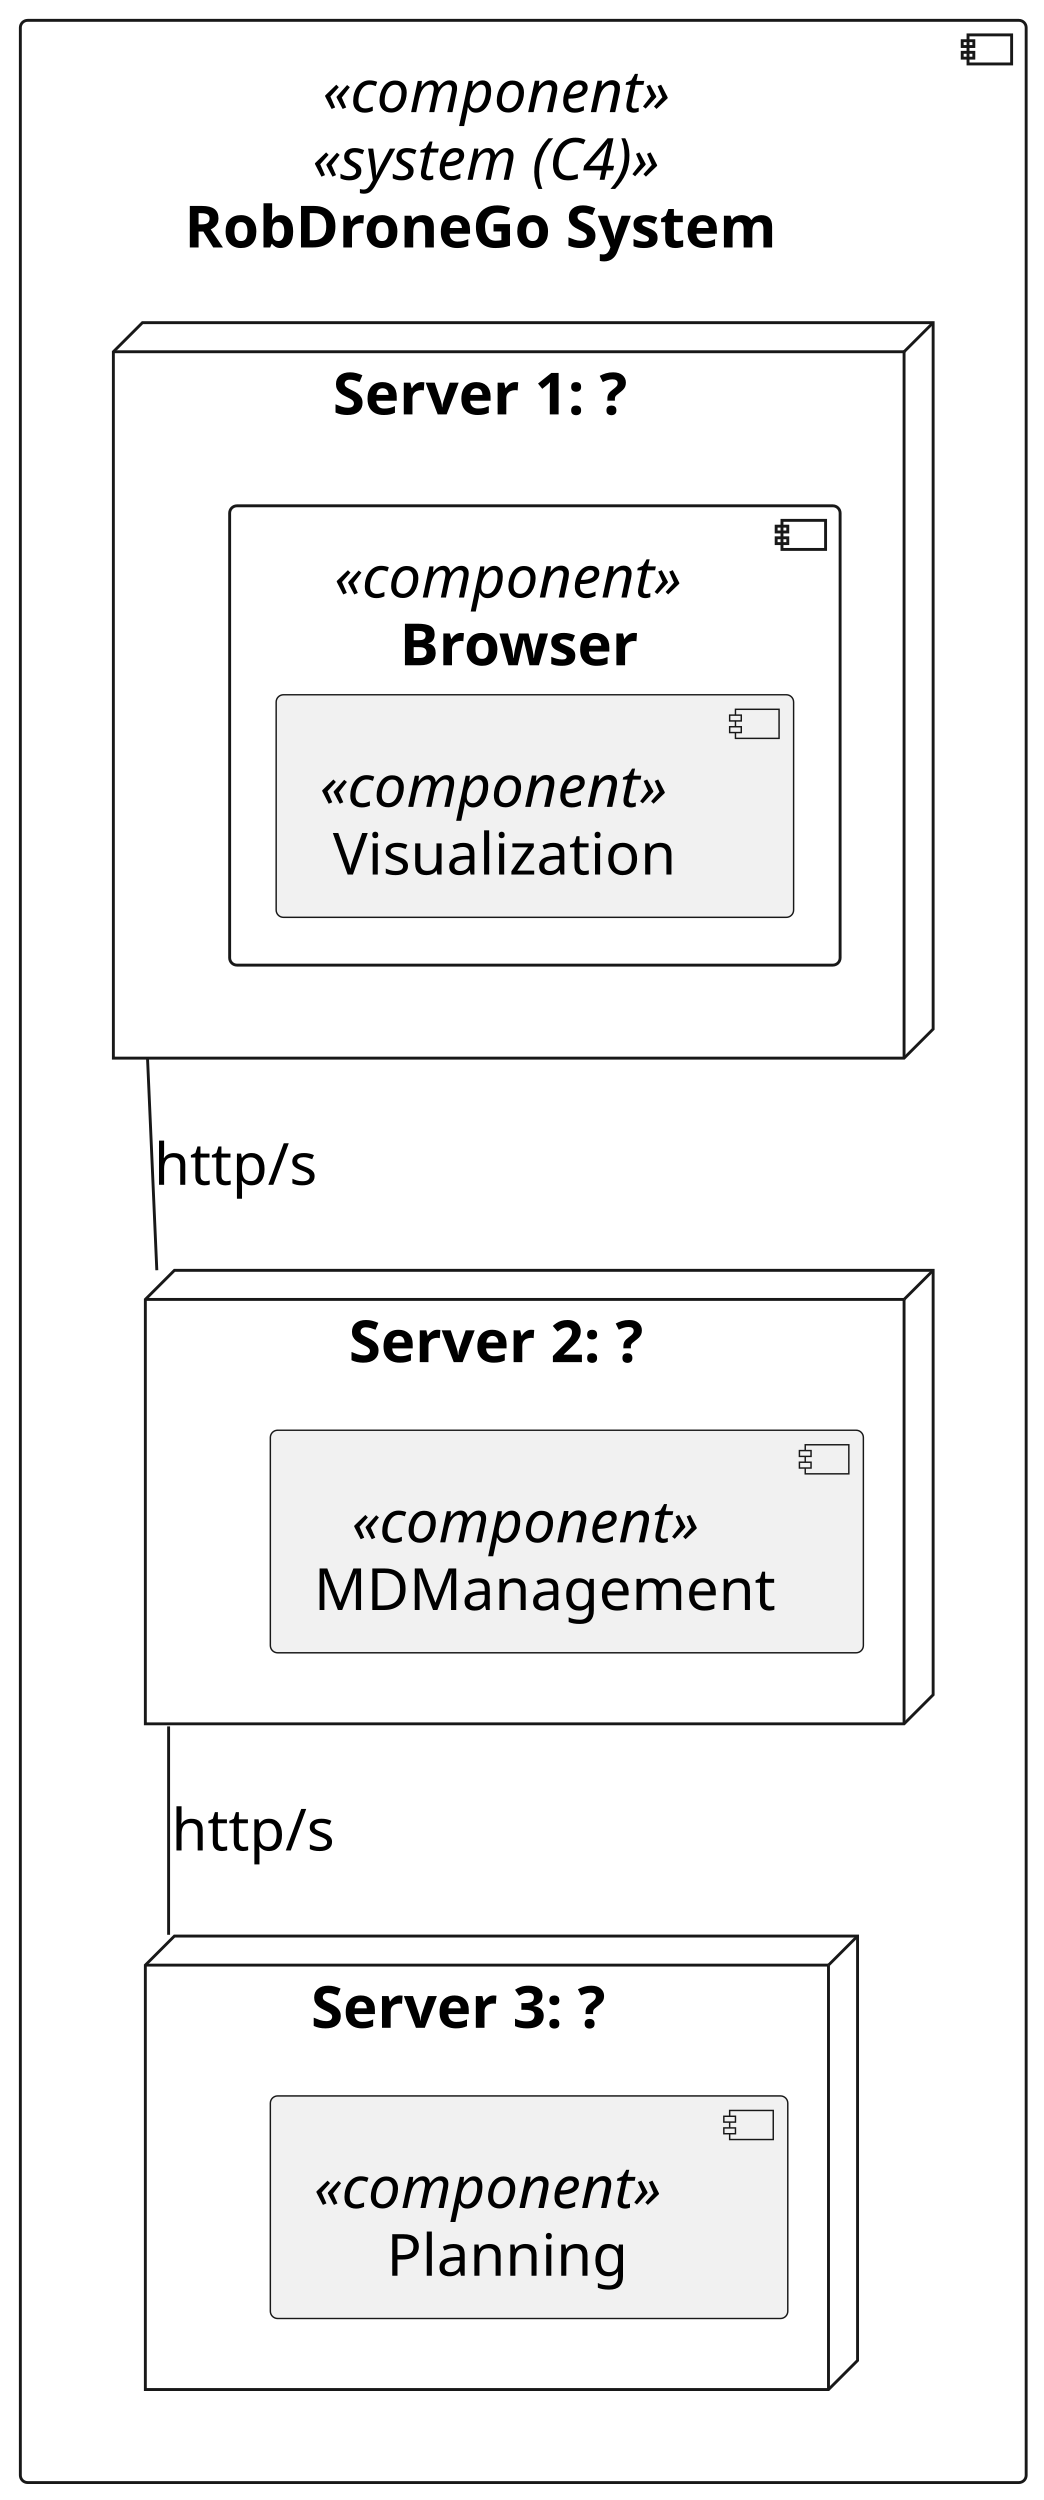
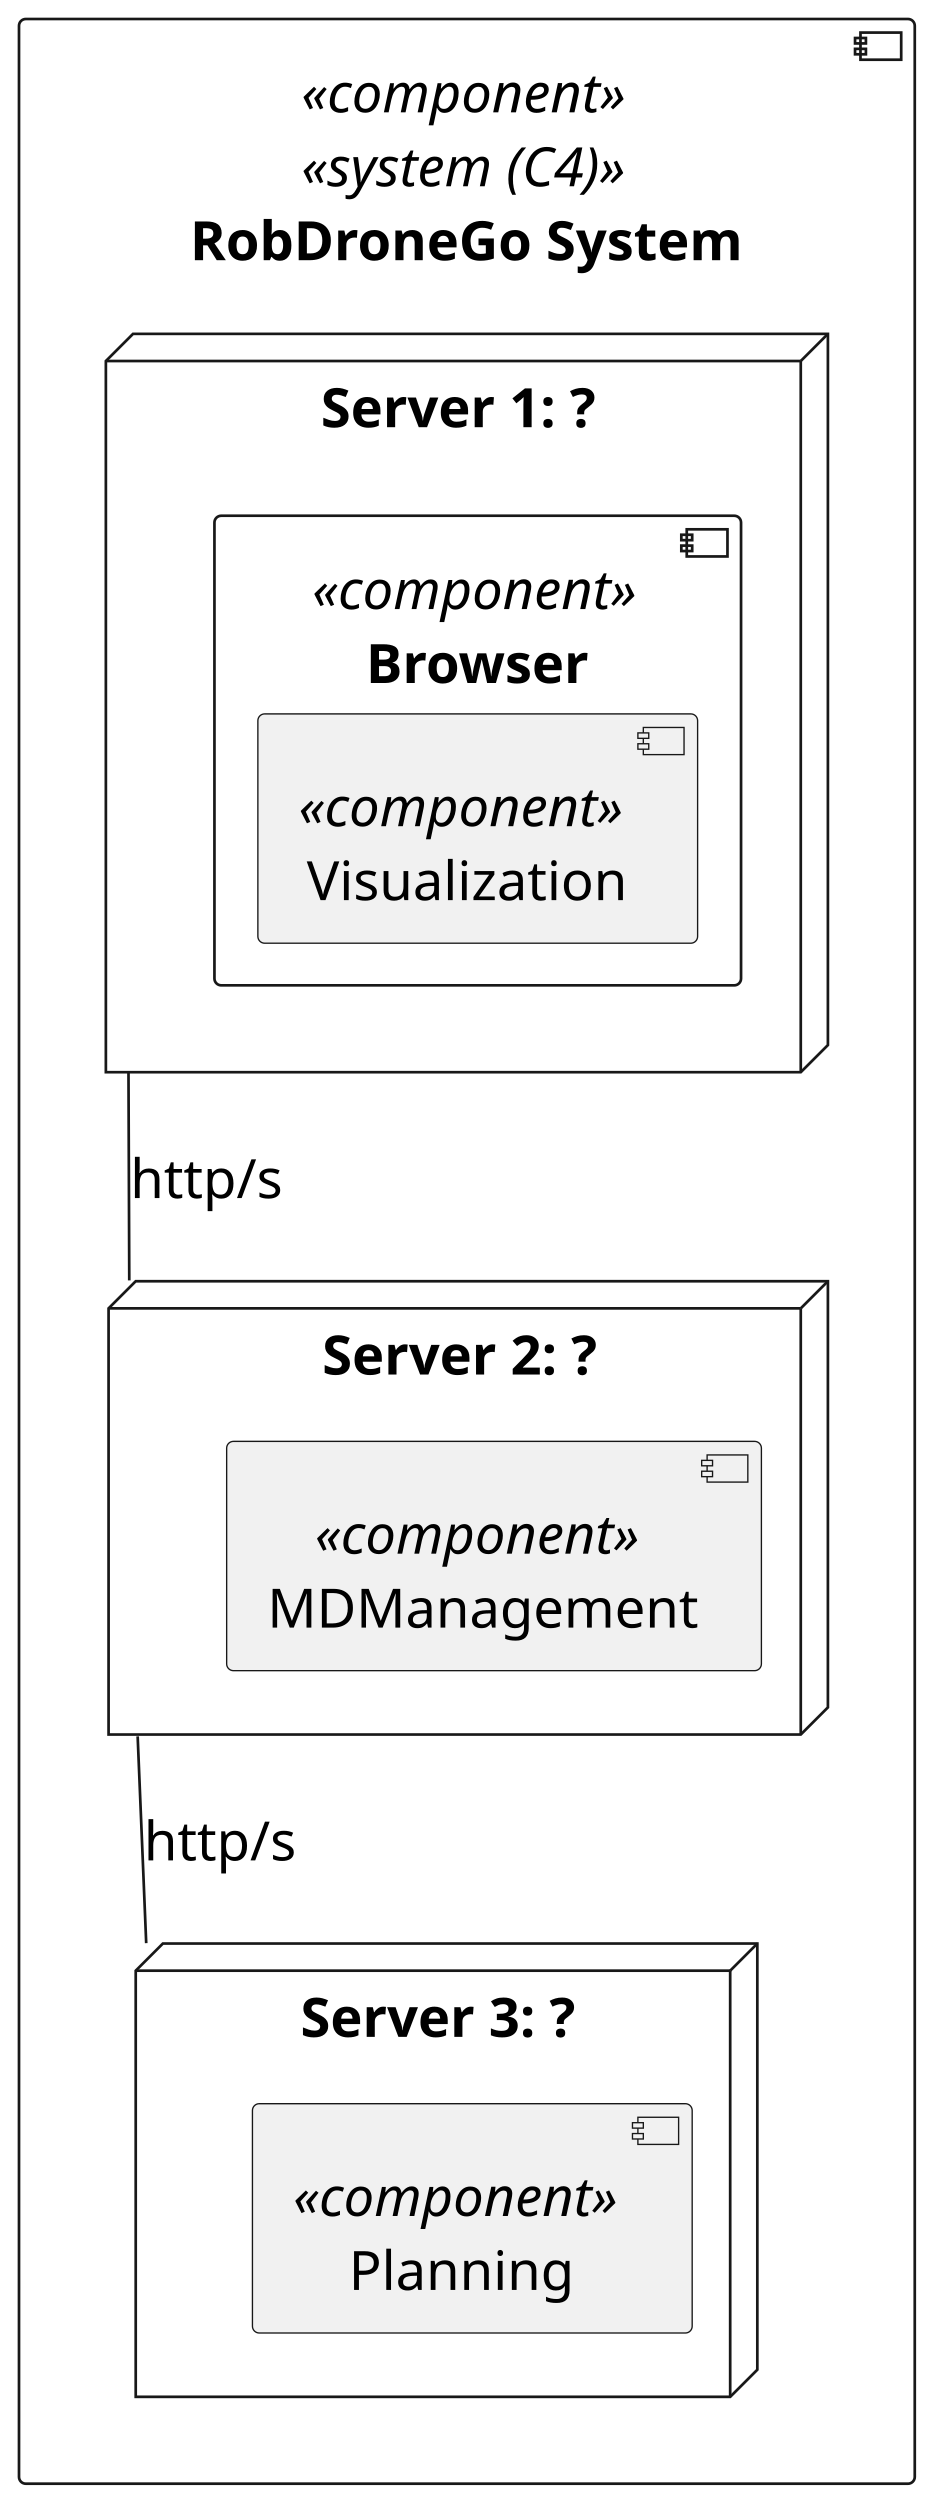
- <svg xmlns="http://www.w3.org/2000/svg" contentStyleType="text/css" height="860px" preserveAspectRatio="none" style="width:359px;height:860px;background:#FFFFFF;" version="1.1" viewBox="0 0 359 860" width="359px" zoomAndPan="magnify">
+ <svg xmlns="http://www.w3.org/2000/svg" contentStyleType="text/css" height="921px" preserveAspectRatio="none" style="width:343px;height:921px;background:#FFFFFF;" version="1.1" viewBox="0 0 343 921" width="343px" zoomAndPan="magnify">
  <defs />
  <g>
    <g id="cluster_RobDroneGo System">
-       <rect fill="none" height="847" rx="2.5" ry="2.5" style="stroke:#181818;stroke-width:1.0;" width="346" x="7" y="7" />
-       <rect fill="none" height="10" style="stroke:#181818;stroke-width:1.0;" width="15" x="333" y="12" />
-       <rect fill="none" height="2" style="stroke:#181818;stroke-width:1.0;" width="4" x="331" y="14" />
-       <rect fill="none" height="2" style="stroke:#181818;stroke-width:1.0;" width="4" x="331" y="18" />
-       <text fill="#000000" font-family="sans-serif" font-size="20" font-style="italic" lengthAdjust="spacing" textLength="138" x="111" y="38.565">«component»</text>
-       <text fill="#000000" font-family="sans-serif" font-size="20" font-style="italic" lengthAdjust="spacing" textLength="145" x="107.5" y="61.846">«system (C4)»</text>
-       <text fill="#000000" font-family="sans-serif" font-size="20" font-weight="bold" lengthAdjust="spacing" textLength="233" x="63.5" y="85.127">RobDroneGo System</text>
+       <rect fill="none" height="908" rx="2.5" ry="2.5" style="stroke:#181818;stroke-width:1.0;" width="330" x="7" y="7" />
+       <rect fill="none" height="10" style="stroke:#181818;stroke-width:1.0;" width="15" x="317" y="12" />
+       <rect fill="none" height="2" style="stroke:#181818;stroke-width:1.0;" width="4" x="315" y="14" />
+       <rect fill="none" height="2" style="stroke:#181818;stroke-width:1.0;" width="4" x="315" y="18" />
+       <text fill="#000000" font-family="sans-serif" font-size="20" font-style="italic" lengthAdjust="spacing" textLength="122" x="111" y="41.38">«component»</text>
+       <text fill="#000000" font-family="sans-serif" font-size="20" font-style="italic" lengthAdjust="spacing" textLength="122" x="111" y="68.62">«system (C4)»</text>
+       <text fill="#000000" font-family="sans-serif" font-size="20" font-weight="bold" lengthAdjust="spacing" textLength="204" x="70" y="95.86">RobDroneGo System</text>
    </g>
    <g id="cluster_S1">
-       <polygon fill="none" points="39,121,49,111,321,111,321,354,311,364,39,364,39,121" style="stroke:#181818;stroke-width:1.0;" />
-       <line style="stroke:#181818;stroke-width:1.0;" x1="311" x2="321" y1="121" y2="111" />
-       <line style="stroke:#181818;stroke-width:1.0;" x1="39" x2="311" y1="121" y2="121" />
-       <line style="stroke:#181818;stroke-width:1.0;" x1="311" x2="311" y1="121" y2="364" />
-       <text fill="#000000" font-family="sans-serif" font-size="20" font-weight="bold" lengthAdjust="spacing" textLength="123" x="114.5" y="142.565">Server 1: ?</text>
+       <polygon fill="none" points="39,133,49,123,305,123,305,385,295,395,39,395,39,133" style="stroke:#181818;stroke-width:1.0;" />
+       <line style="stroke:#181818;stroke-width:1.0;" x1="295" x2="305" y1="133" y2="123" />
+       <line style="stroke:#181818;stroke-width:1.0;" x1="39" x2="295" y1="133" y2="133" />
+       <line style="stroke:#181818;stroke-width:1.0;" x1="295" x2="295" y1="133" y2="395" />
+       <text fill="#000000" font-family="sans-serif" font-size="20" font-weight="bold" lengthAdjust="spacing" textLength="99.625" x="118.188" y="157.38">Server 1: ?</text>
    </g>
    <g id="cluster_B">
-       <rect fill="none" height="158" rx="2.5" ry="2.5" style="stroke:#181818;stroke-width:1.0;" width="210" x="79" y="174" />
-       <rect fill="none" height="10" style="stroke:#181818;stroke-width:1.0;" width="15" x="269" y="179" />
-       <rect fill="none" height="2" style="stroke:#181818;stroke-width:1.0;" width="4" x="267" y="181" />
-       <rect fill="none" height="2" style="stroke:#181818;stroke-width:1.0;" width="4" x="267" y="185" />
-       <text fill="#000000" font-family="sans-serif" font-size="20" font-style="italic" lengthAdjust="spacing" textLength="138" x="115" y="205.565">«component»</text>
-       <text fill="#000000" font-family="sans-serif" font-size="20" font-weight="bold" lengthAdjust="spacing" textLength="93" x="137.5" y="228.846">Browser</text>
+       <rect fill="none" height="173" rx="2.5" ry="2.5" style="stroke:#181818;stroke-width:1.0;" width="194" x="79" y="190" />
+       <rect fill="none" height="10" style="stroke:#181818;stroke-width:1.0;" width="15" x="253" y="195" />
+       <rect fill="none" height="2" style="stroke:#181818;stroke-width:1.0;" width="4" x="251" y="197" />
+       <rect fill="none" height="2" style="stroke:#181818;stroke-width:1.0;" width="4" x="251" y="201" />
+       <text fill="#000000" font-family="sans-serif" font-size="20" font-style="italic" lengthAdjust="spacing" textLength="122" x="115" y="224.38">«component»</text>
+       <text fill="#000000" font-family="sans-serif" font-size="20" font-weight="bold" lengthAdjust="spacing" textLength="82.375" x="134.812" y="251.62">Browser</text>
    </g>
    <g id="cluster_S2">
-       <polygon fill="none" points="50,447,60,437,321,437,321,583,311,593,50,593,50,447" style="stroke:#181818;stroke-width:1.0;" />
-       <line style="stroke:#181818;stroke-width:1.0;" x1="311" x2="321" y1="447" y2="437" />
-       <line style="stroke:#181818;stroke-width:1.0;" x1="50" x2="311" y1="447" y2="447" />
-       <line style="stroke:#181818;stroke-width:1.0;" x1="311" x2="311" y1="447" y2="593" />
-       <text fill="#000000" font-family="sans-serif" font-size="20" font-weight="bold" lengthAdjust="spacing" textLength="123" x="120" y="468.565">Server 2: ?</text>
+       <polygon fill="none" points="40,482,50,472,305,472,305,629,295,639,40,639,40,482" style="stroke:#181818;stroke-width:1.0;" />
+       <line style="stroke:#181818;stroke-width:1.0;" x1="295" x2="305" y1="482" y2="472" />
+       <line style="stroke:#181818;stroke-width:1.0;" x1="40" x2="295" y1="482" y2="482" />
+       <line style="stroke:#181818;stroke-width:1.0;" x1="295" x2="295" y1="482" y2="639" />
+       <text fill="#000000" font-family="sans-serif" font-size="20" font-weight="bold" lengthAdjust="spacing" textLength="99.625" x="118.688" y="506.38">Server 2: ?</text>
    </g>
    <g id="cluster_S3">
-       <polygon fill="none" points="50,676,60,666,295,666,295,812,285,822,50,822,50,676" style="stroke:#181818;stroke-width:1.0;" />
-       <line style="stroke:#181818;stroke-width:1.0;" x1="285" x2="295" y1="676" y2="666" />
-       <line style="stroke:#181818;stroke-width:1.0;" x1="50" x2="285" y1="676" y2="676" />
-       <line style="stroke:#181818;stroke-width:1.0;" x1="285" x2="285" y1="676" y2="822" />
-       <text fill="#000000" font-family="sans-serif" font-size="20" font-weight="bold" lengthAdjust="spacing" textLength="123" x="107" y="697.564">Server 3: ?</text>
+       <polygon fill="none" points="50,726,60,716,279,716,279,873,269,883,50,883,50,726" style="stroke:#181818;stroke-width:1.0;" />
+       <line style="stroke:#181818;stroke-width:1.0;" x1="269" x2="279" y1="726" y2="716" />
+       <line style="stroke:#181818;stroke-width:1.0;" x1="50" x2="269" y1="726" y2="726" />
+       <line style="stroke:#181818;stroke-width:1.0;" x1="269" x2="269" y1="726" y2="883" />
+       <text fill="#000000" font-family="sans-serif" font-size="20" font-weight="bold" lengthAdjust="spacing" textLength="99.625" x="110.688" y="750.38">Server 3: ?</text>
    </g>
    <g id="elem_V">
-       <rect fill="#F1F1F1" height="76.562" rx="2.5" ry="2.5" style="stroke:#181818;stroke-width:0.5;" width="178" x="95" y="239" />
-       <rect fill="#F1F1F1" height="10" style="stroke:#181818;stroke-width:0.5;" width="15" x="253" y="244" />
-       <rect fill="#F1F1F1" height="2" style="stroke:#181818;stroke-width:0.5;" width="4" x="251" y="246" />
-       <rect fill="#F1F1F1" height="2" style="stroke:#181818;stroke-width:0.5;" width="4" x="251" y="250" />
-       <text fill="#000000" font-family="sans-serif" font-size="20" font-style="italic" lengthAdjust="spacing" textLength="138" x="110" y="277.565">«component»</text>
-       <text fill="#000000" font-family="sans-serif" font-size="20" lengthAdjust="spacing" textLength="129" x="114.5" y="300.846">Visualization</text>
+       <rect fill="#F1F1F1" height="84.48" rx="2.5" ry="2.5" style="stroke:#181818;stroke-width:0.5;" width="162" x="95" y="263" />
+       <rect fill="#F1F1F1" height="10" style="stroke:#181818;stroke-width:0.5;" width="15" x="237" y="268" />
+       <rect fill="#F1F1F1" height="2" style="stroke:#181818;stroke-width:0.5;" width="4" x="235" y="270" />
+       <rect fill="#F1F1F1" height="2" style="stroke:#181818;stroke-width:0.5;" width="4" x="235" y="274" />
+       <text fill="#000000" font-family="sans-serif" font-size="20" font-style="italic" lengthAdjust="spacing" textLength="122" x="110" y="304.38">«component»</text>
+       <text fill="#000000" font-family="sans-serif" font-size="20" lengthAdjust="spacing" textLength="116" x="113" y="331.62">Visualization</text>
    </g>
    <g id="elem_MDM">
-       <rect fill="#F1F1F1" height="76.562" rx="2.5" ry="2.5" style="stroke:#181818;stroke-width:0.5;" width="204" x="93" y="492" />
-       <rect fill="#F1F1F1" height="10" style="stroke:#181818;stroke-width:0.5;" width="15" x="277" y="497" />
-       <rect fill="#F1F1F1" height="2" style="stroke:#181818;stroke-width:0.5;" width="4" x="275" y="499" />
-       <rect fill="#F1F1F1" height="2" style="stroke:#181818;stroke-width:0.5;" width="4" x="275" y="503" />
-       <text fill="#000000" font-family="sans-serif" font-size="20" font-style="italic" lengthAdjust="spacing" textLength="138" x="121" y="530.564">«component»</text>
-       <text fill="#000000" font-family="sans-serif" font-size="20" lengthAdjust="spacing" textLength="164" x="108" y="553.846">MDManagement</text>
+       <rect fill="#F1F1F1" height="84.48" rx="2.5" ry="2.5" style="stroke:#181818;stroke-width:0.5;" width="197" x="83.5" y="531" />
+       <rect fill="#F1F1F1" height="10" style="stroke:#181818;stroke-width:0.5;" width="15" x="260.5" y="536" />
+       <rect fill="#F1F1F1" height="2" style="stroke:#181818;stroke-width:0.5;" width="4" x="258.5" y="538" />
+       <rect fill="#F1F1F1" height="2" style="stroke:#181818;stroke-width:0.5;" width="4" x="258.5" y="542" />
+       <text fill="#000000" font-family="sans-serif" font-size="20" font-style="italic" lengthAdjust="spacing" textLength="122" x="116" y="572.38">«component»</text>
+       <text fill="#000000" font-family="sans-serif" font-size="20" lengthAdjust="spacing" textLength="157" x="98.5" y="599.62">MDManagement</text>
    </g>
    <g id="elem_P">
-       <rect fill="#F1F1F1" height="76.562" rx="2.5" ry="2.5" style="stroke:#181818;stroke-width:0.5;" width="178" x="93" y="721" />
-       <rect fill="#F1F1F1" height="10" style="stroke:#181818;stroke-width:0.5;" width="15" x="251" y="726" />
-       <rect fill="#F1F1F1" height="2" style="stroke:#181818;stroke-width:0.5;" width="4" x="249" y="728" />
-       <rect fill="#F1F1F1" height="2" style="stroke:#181818;stroke-width:0.5;" width="4" x="249" y="732" />
-       <text fill="#000000" font-family="sans-serif" font-size="20" font-style="italic" lengthAdjust="spacing" textLength="138" x="108" y="759.564">«component»</text>
-       <text fill="#000000" font-family="sans-serif" font-size="20" lengthAdjust="spacing" textLength="88" x="133" y="782.846">Planning</text>
+       <rect fill="#F1F1F1" height="84.48" rx="2.5" ry="2.5" style="stroke:#181818;stroke-width:0.5;" width="162" x="93" y="775" />
+       <rect fill="#F1F1F1" height="10" style="stroke:#181818;stroke-width:0.5;" width="15" x="235" y="780" />
+       <rect fill="#F1F1F1" height="2" style="stroke:#181818;stroke-width:0.5;" width="4" x="233" y="782" />
+       <rect fill="#F1F1F1" height="2" style="stroke:#181818;stroke-width:0.5;" width="4" x="233" y="786" />
+       <text fill="#000000" font-family="sans-serif" font-size="20" font-style="italic" lengthAdjust="spacing" textLength="122" x="108" y="816.38">«component»</text>
+       <text fill="#000000" font-family="sans-serif" font-size="20" lengthAdjust="spacing" textLength="81" x="128.5" y="843.62">Planning</text>
    </g>
    <g id="link_S1_S2">
-       <path d="M50.751,364.1 C50.831,365.941 50.913,367.795 50.994,369.659 C51.158,373.388 51.323,377.161 51.49,380.964 C51.823,388.568 52.162,396.29 52.5,404.011 C52.838,411.733 53.177,419.454 53.51,427.058 C53.593,428.959 53.676,430.853 53.759,432.738 C53.8,433.68 53.842,434.62 53.883,435.558 C53.903,436.026 53.924,436.495 53.944,436.962 " fill="none" id="S1-S2" style="stroke:#181818;stroke-width:1.0;" />
-       <text fill="#000000" font-family="sans-serif" font-size="20" lengthAdjust="spacing" textLength="59" x="53" y="407.565">http/s</text>
+       <path d="M47.336,395.254 C47.338,395.74 47.34,396.226 47.342,396.714 C47.349,398.665 47.356,400.63 47.364,402.606 C47.379,406.558 47.394,410.557 47.409,414.586 C47.439,422.645 47.469,430.828 47.5,439.011 C47.531,447.194 47.561,455.377 47.591,463.436 C47.599,465.451 47.606,467.458 47.614,469.455 C47.616,469.954 47.618,470.453 47.62,470.951 C47.62,471.2 47.621,471.449 47.622,471.698 " fill="none" id="S1-S2" style="stroke:#181818;stroke-width:1.0;" />
+       <text fill="#000000" font-family="sans-serif" font-size="20" lengthAdjust="spacing" textLength="55" x="48" y="441.38">http/s</text>
    </g>
    <g id="link_S2_S3">
-       <path d="M58,593.891 C58,594.279 58,594.668 58,595.059 C58,598.181 58,601.366 58,604.602 C58,617.545 58,631.293 58,645.041 C58,651.915 58,658.789 58,665.562 " fill="none" id="S2-S3" style="stroke:#181818;stroke-width:1.0;" />
-       <text fill="#000000" font-family="sans-serif" font-size="20" lengthAdjust="spacing" textLength="59" x="59" y="636.564">http/s</text>
+       <path d="M50.712,639.675 C50.73,640.094 50.747,640.514 50.764,640.935 C50.904,644.306 51.046,647.746 51.19,651.243 C51.769,665.232 52.384,680.122 53,695.011 C53.154,698.734 53.308,702.456 53.461,706.164 C53.538,708.019 53.614,709.869 53.691,711.715 C53.729,712.637 53.767,713.558 53.805,714.478 C53.824,714.938 53.843,715.398 53.862,715.857 " fill="none" id="S2-S3" style="stroke:#181818;stroke-width:1.0;" />
+       <text fill="#000000" font-family="sans-serif" font-size="20" lengthAdjust="spacing" textLength="55" x="53" y="685.38">http/s</text>
    </g>
  </g>
</svg>
